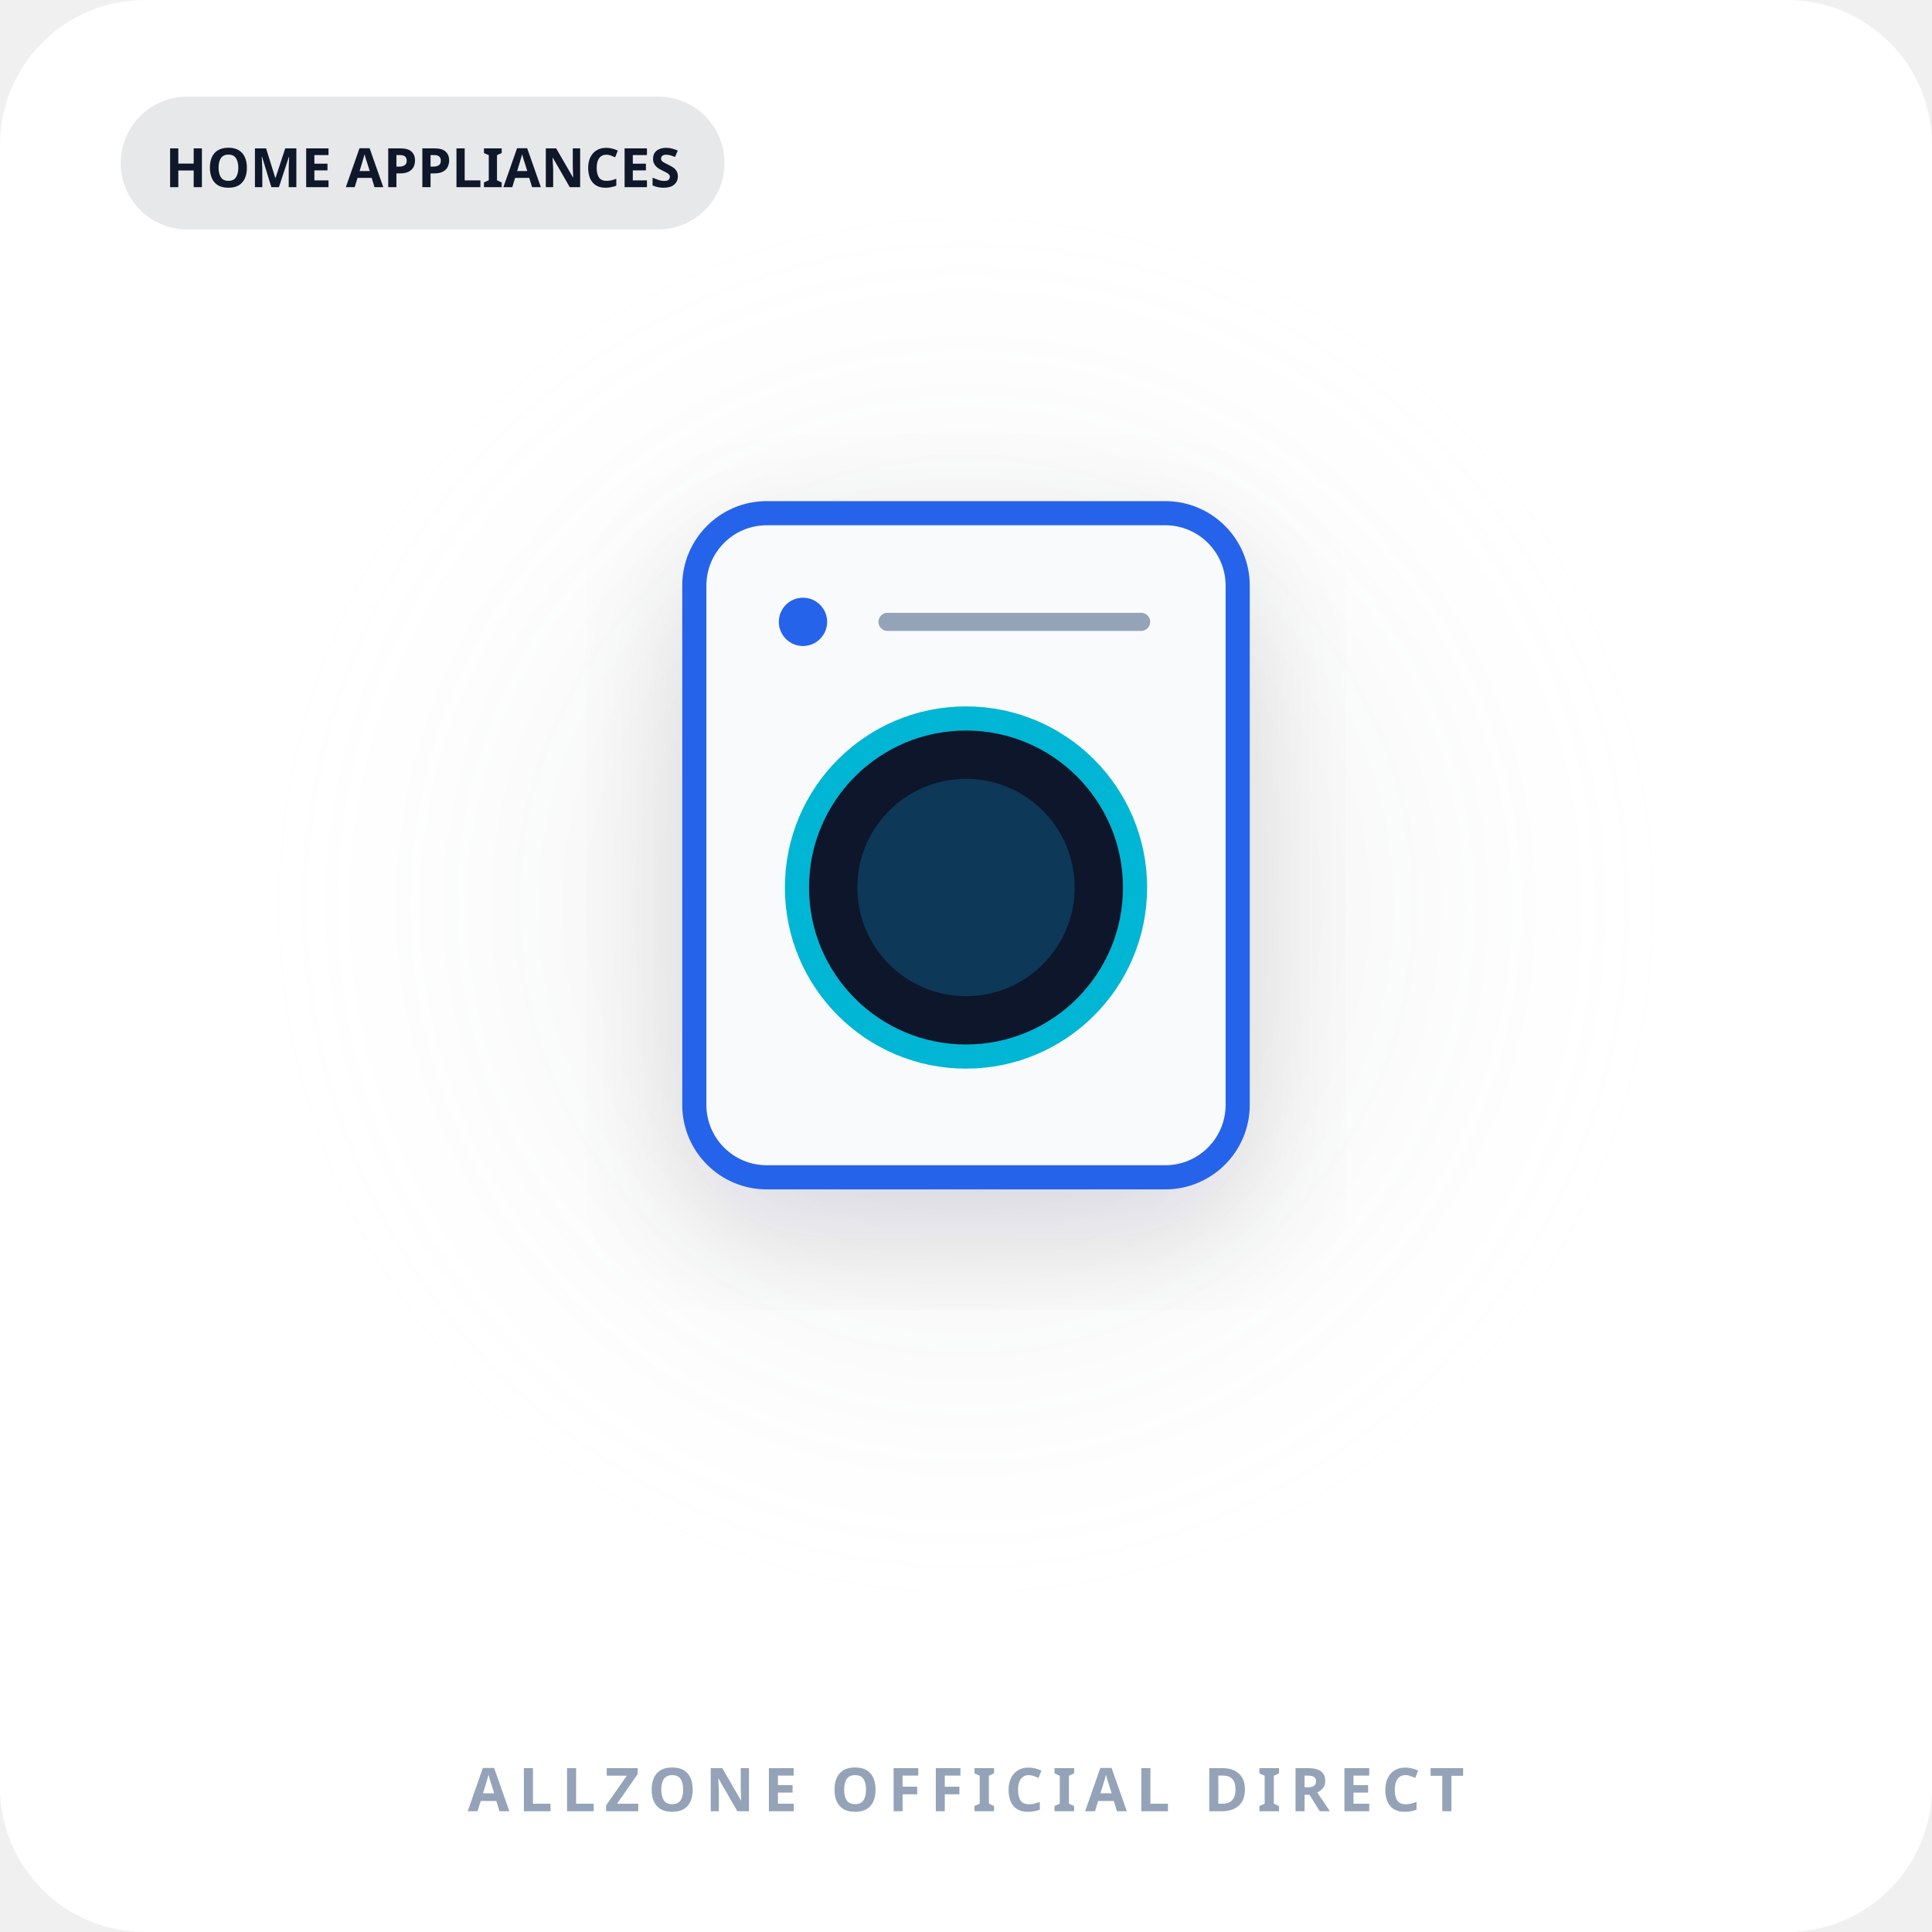
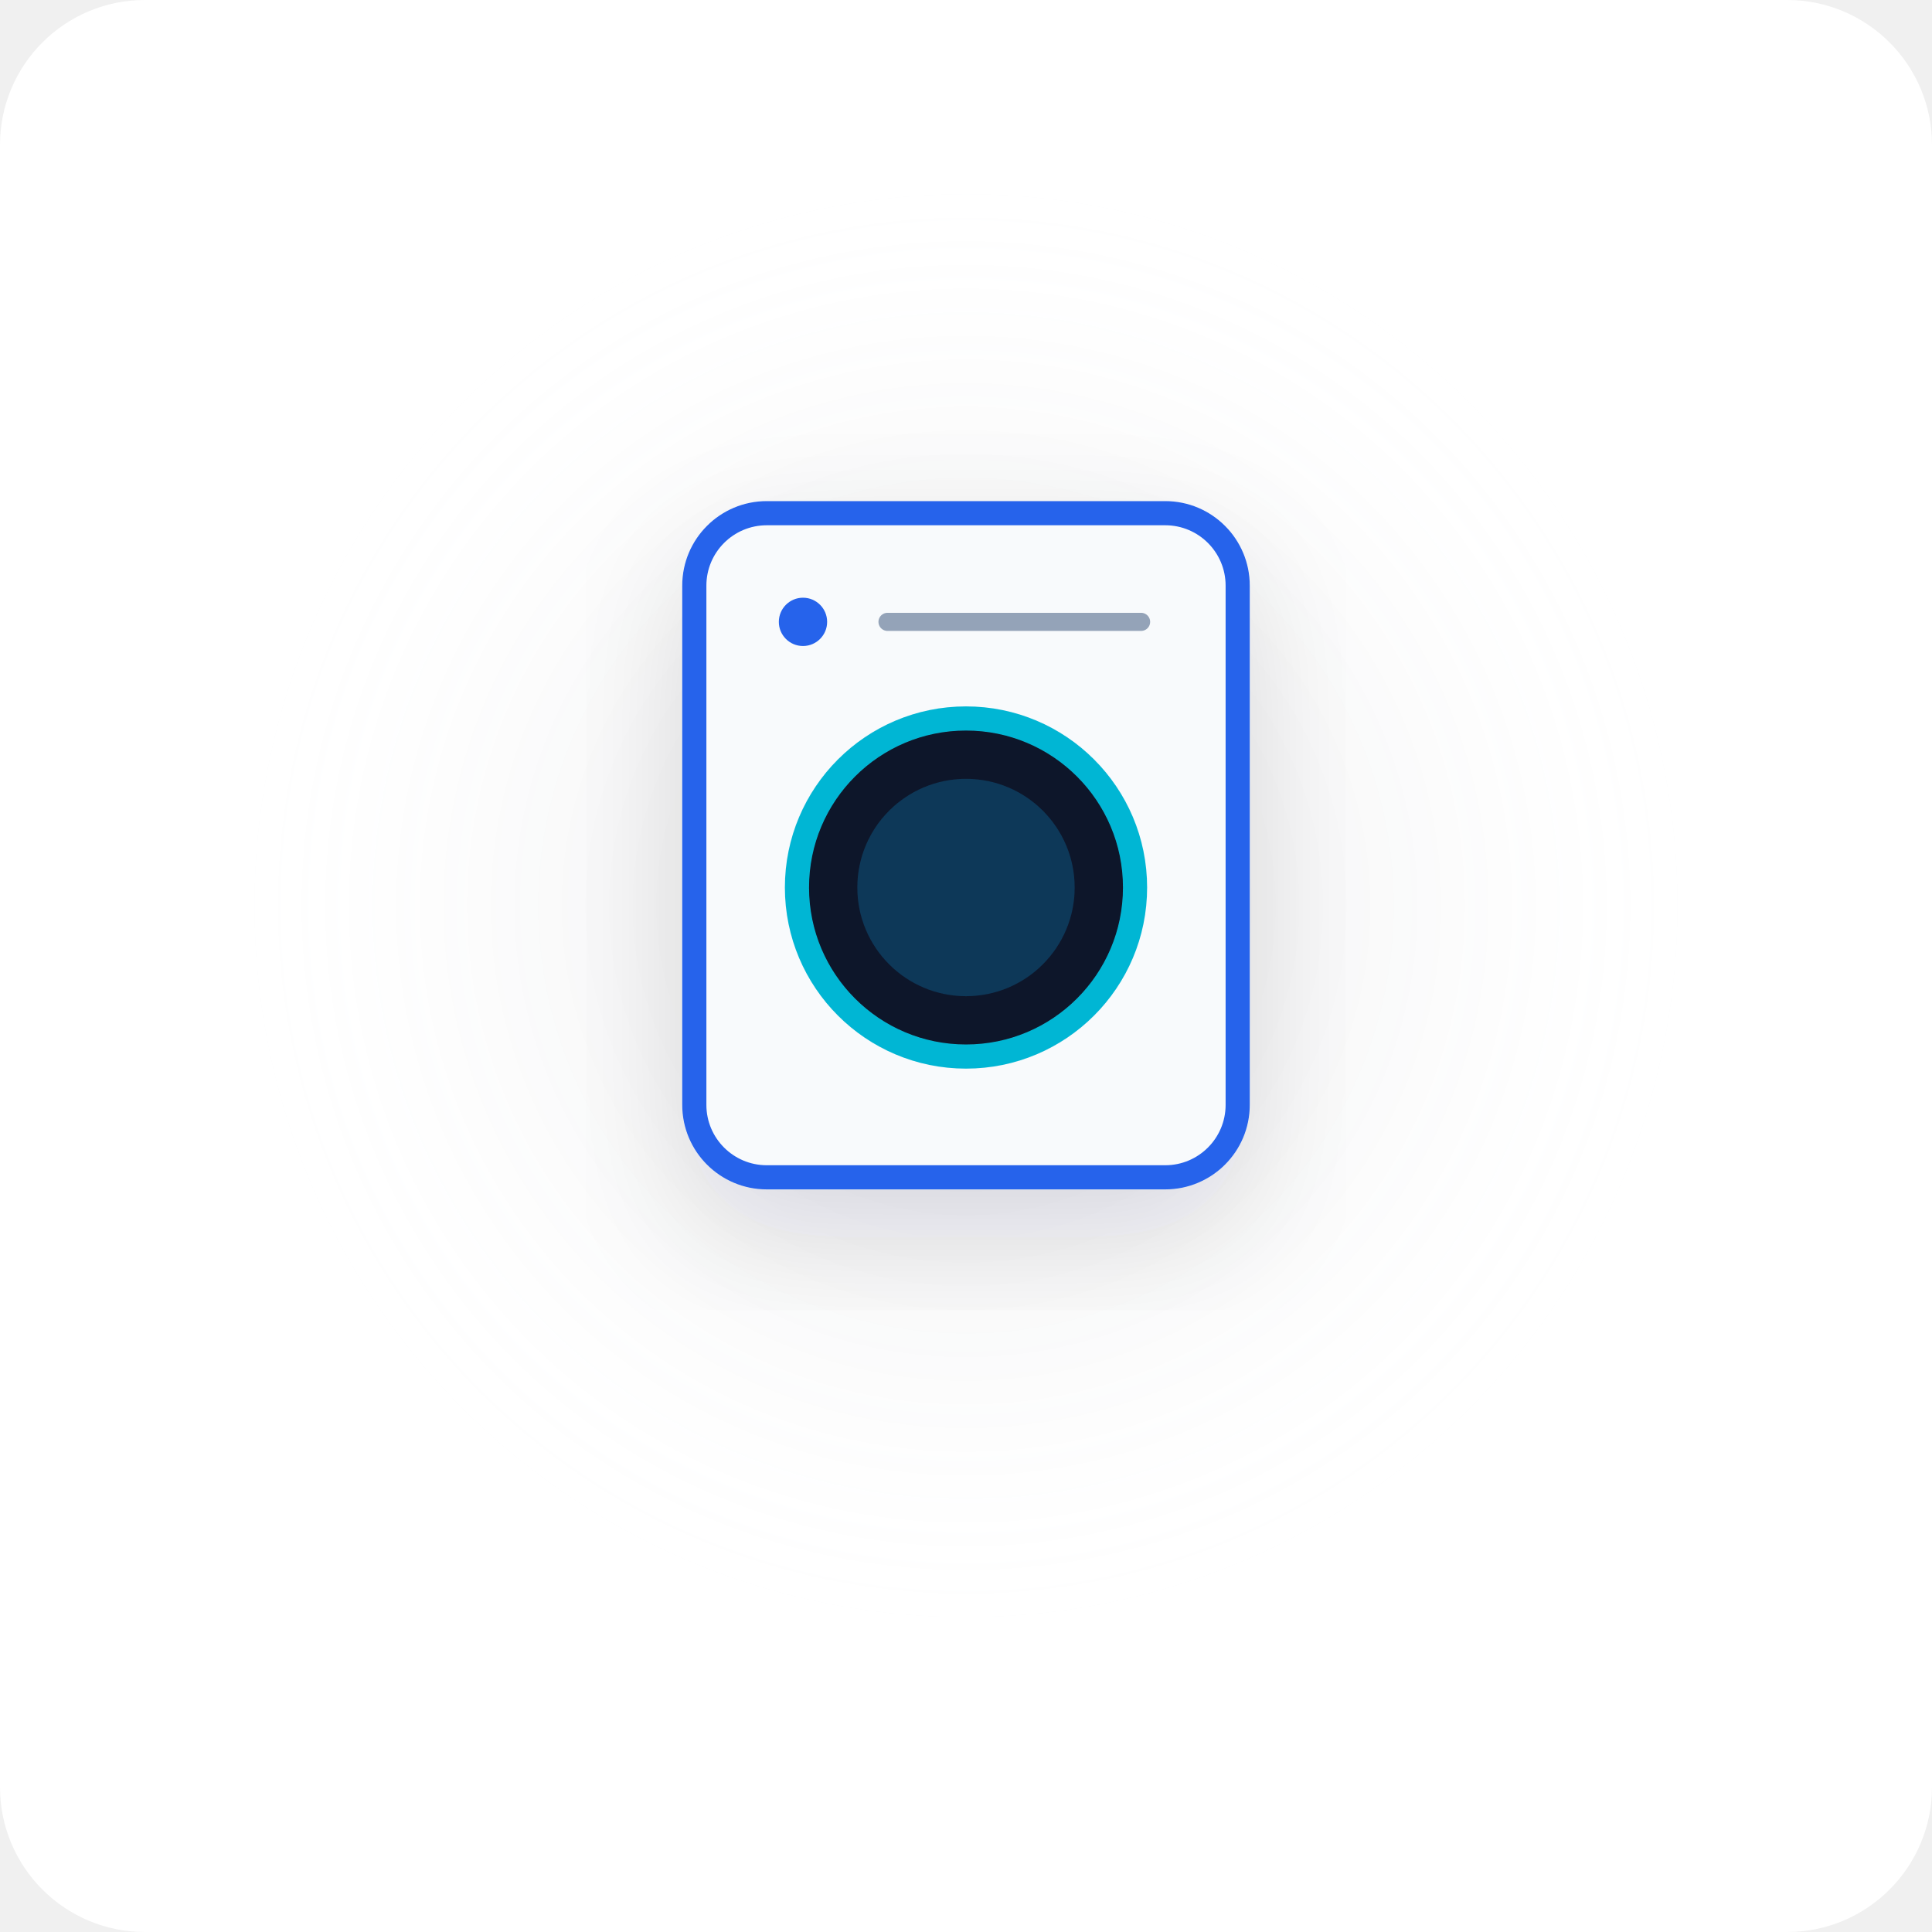
<svg xmlns="http://www.w3.org/2000/svg" viewBox="0 0 320 320" width="320" height="320">
  <defs>
    <radialGradient id="cardGlow" cx="50%" cy="50%" r="50%">
      <stop offset="0%" stop-color="#0F172A" stop-opacity="0.12" />
      <stop offset="100%" stop-color="#F8FAFC" stop-opacity="0" />
    </radialGradient>
    <filter id="pShadow" x="-20%" y="-20%" width="140%" height="140%">
      <feDropShadow dx="0" dy="8" stdDeviation="10" flood-color="#0F172A" flood-opacity="0.12" />
    </filter>
  </defs>
  <rect width="320" height="320" rx="24" fill="#FFFFFF" />
  <circle cx="160" cy="150" r="120" fill="url(#cardGlow)" />
-   <rect x="20" y="16" width="100" height="22" rx="11" fill="#0F172A" fill-opacity="0.1" />
-   <text x="70" y="31" font-family="'Plus Jakarta Sans', sans-serif" font-size="9" font-weight="900" fill="#0F172A" text-anchor="middle">HOME APPLIANCES</text>
  <g filter="url(#pShadow)" transform="translate(160, 150)">
    <g transform="translate(-45, -65)">
      <rect x="0" y="0" width="90" height="110" rx="12" fill="#F8FAFC" stroke="#2563EB" stroke-width="4" />
      <circle cx="45" cy="62" r="28" fill="#0F172A" stroke="#06B6D4" stroke-width="4" />
      <circle cx="45" cy="62" r="18" fill="#0284C7" fill-opacity="0.3" />
      <circle cx="18" cy="18" r="4" fill="#2563EB" />
      <line x1="32" y1="18" x2="74" y2="18" stroke="#94A3B8" stroke-width="3" stroke-linecap="round" />
    </g>
  </g>
-   <text x="160" y="300" font-family="'Plus Jakarta Sans', sans-serif" font-size="10" font-weight="800" fill="#94A3B8" letter-spacing="1.5" text-anchor="middle">ALLZONE OFFICIAL DIRECT</text>
</svg>
